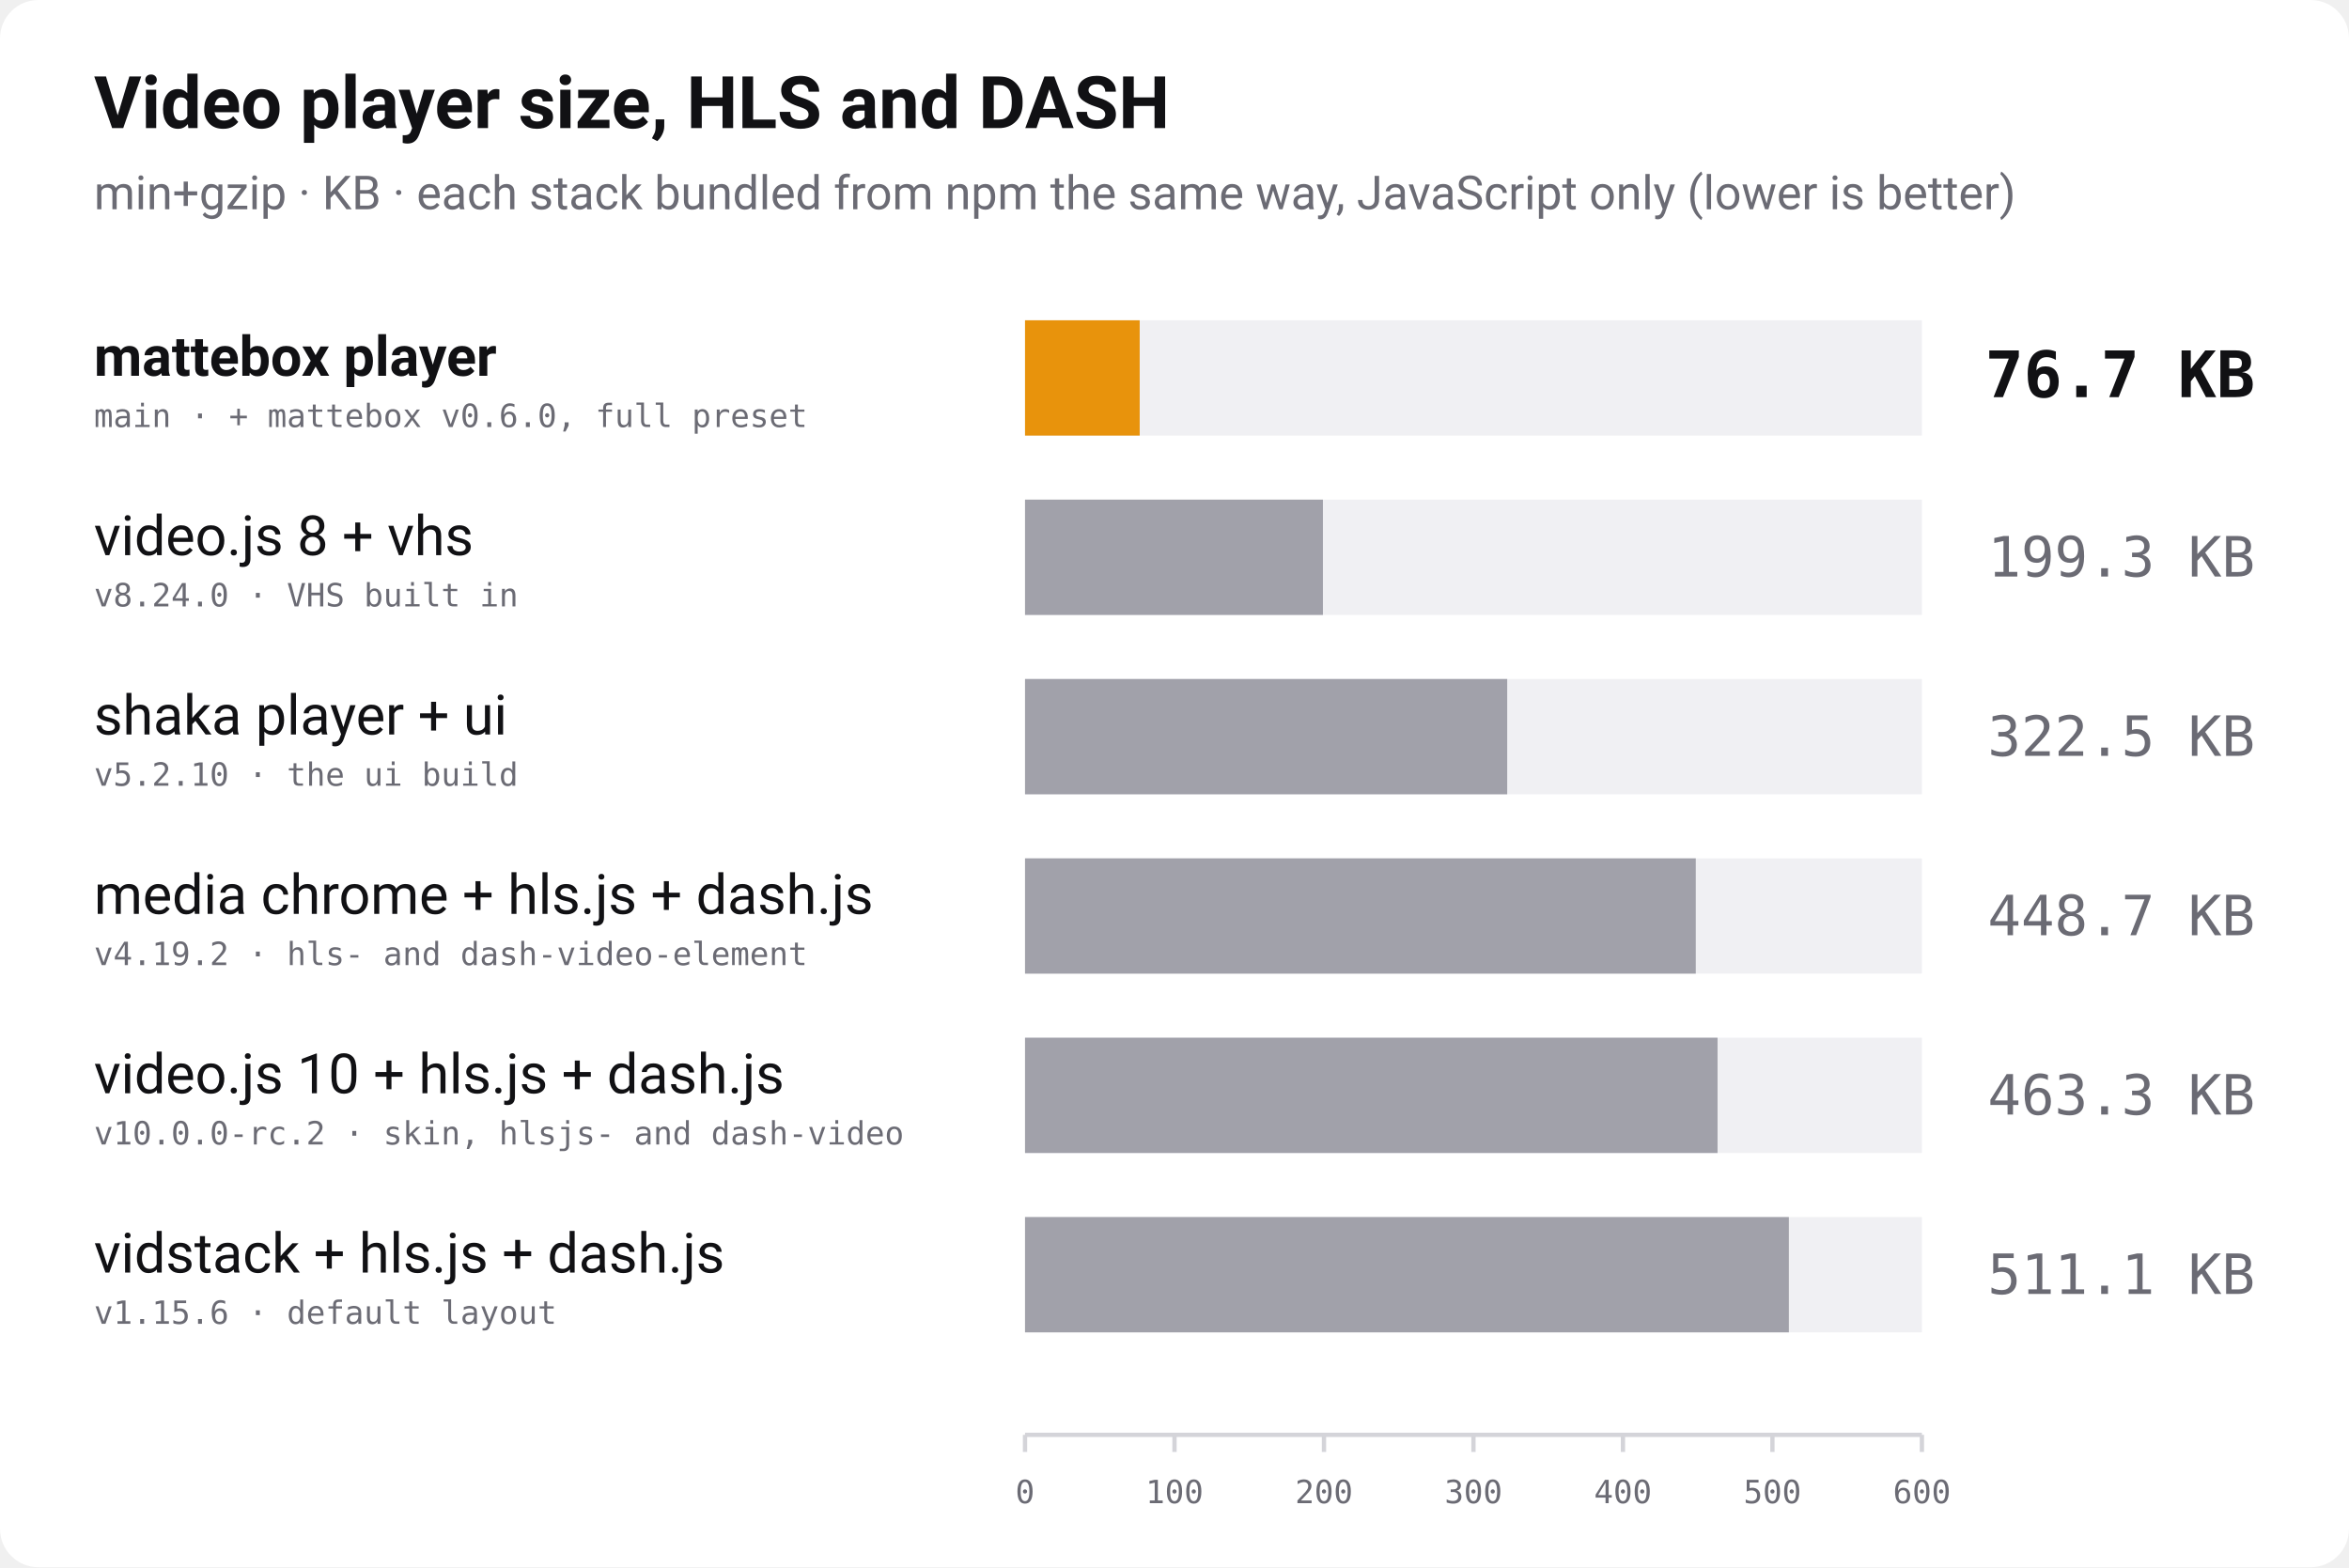
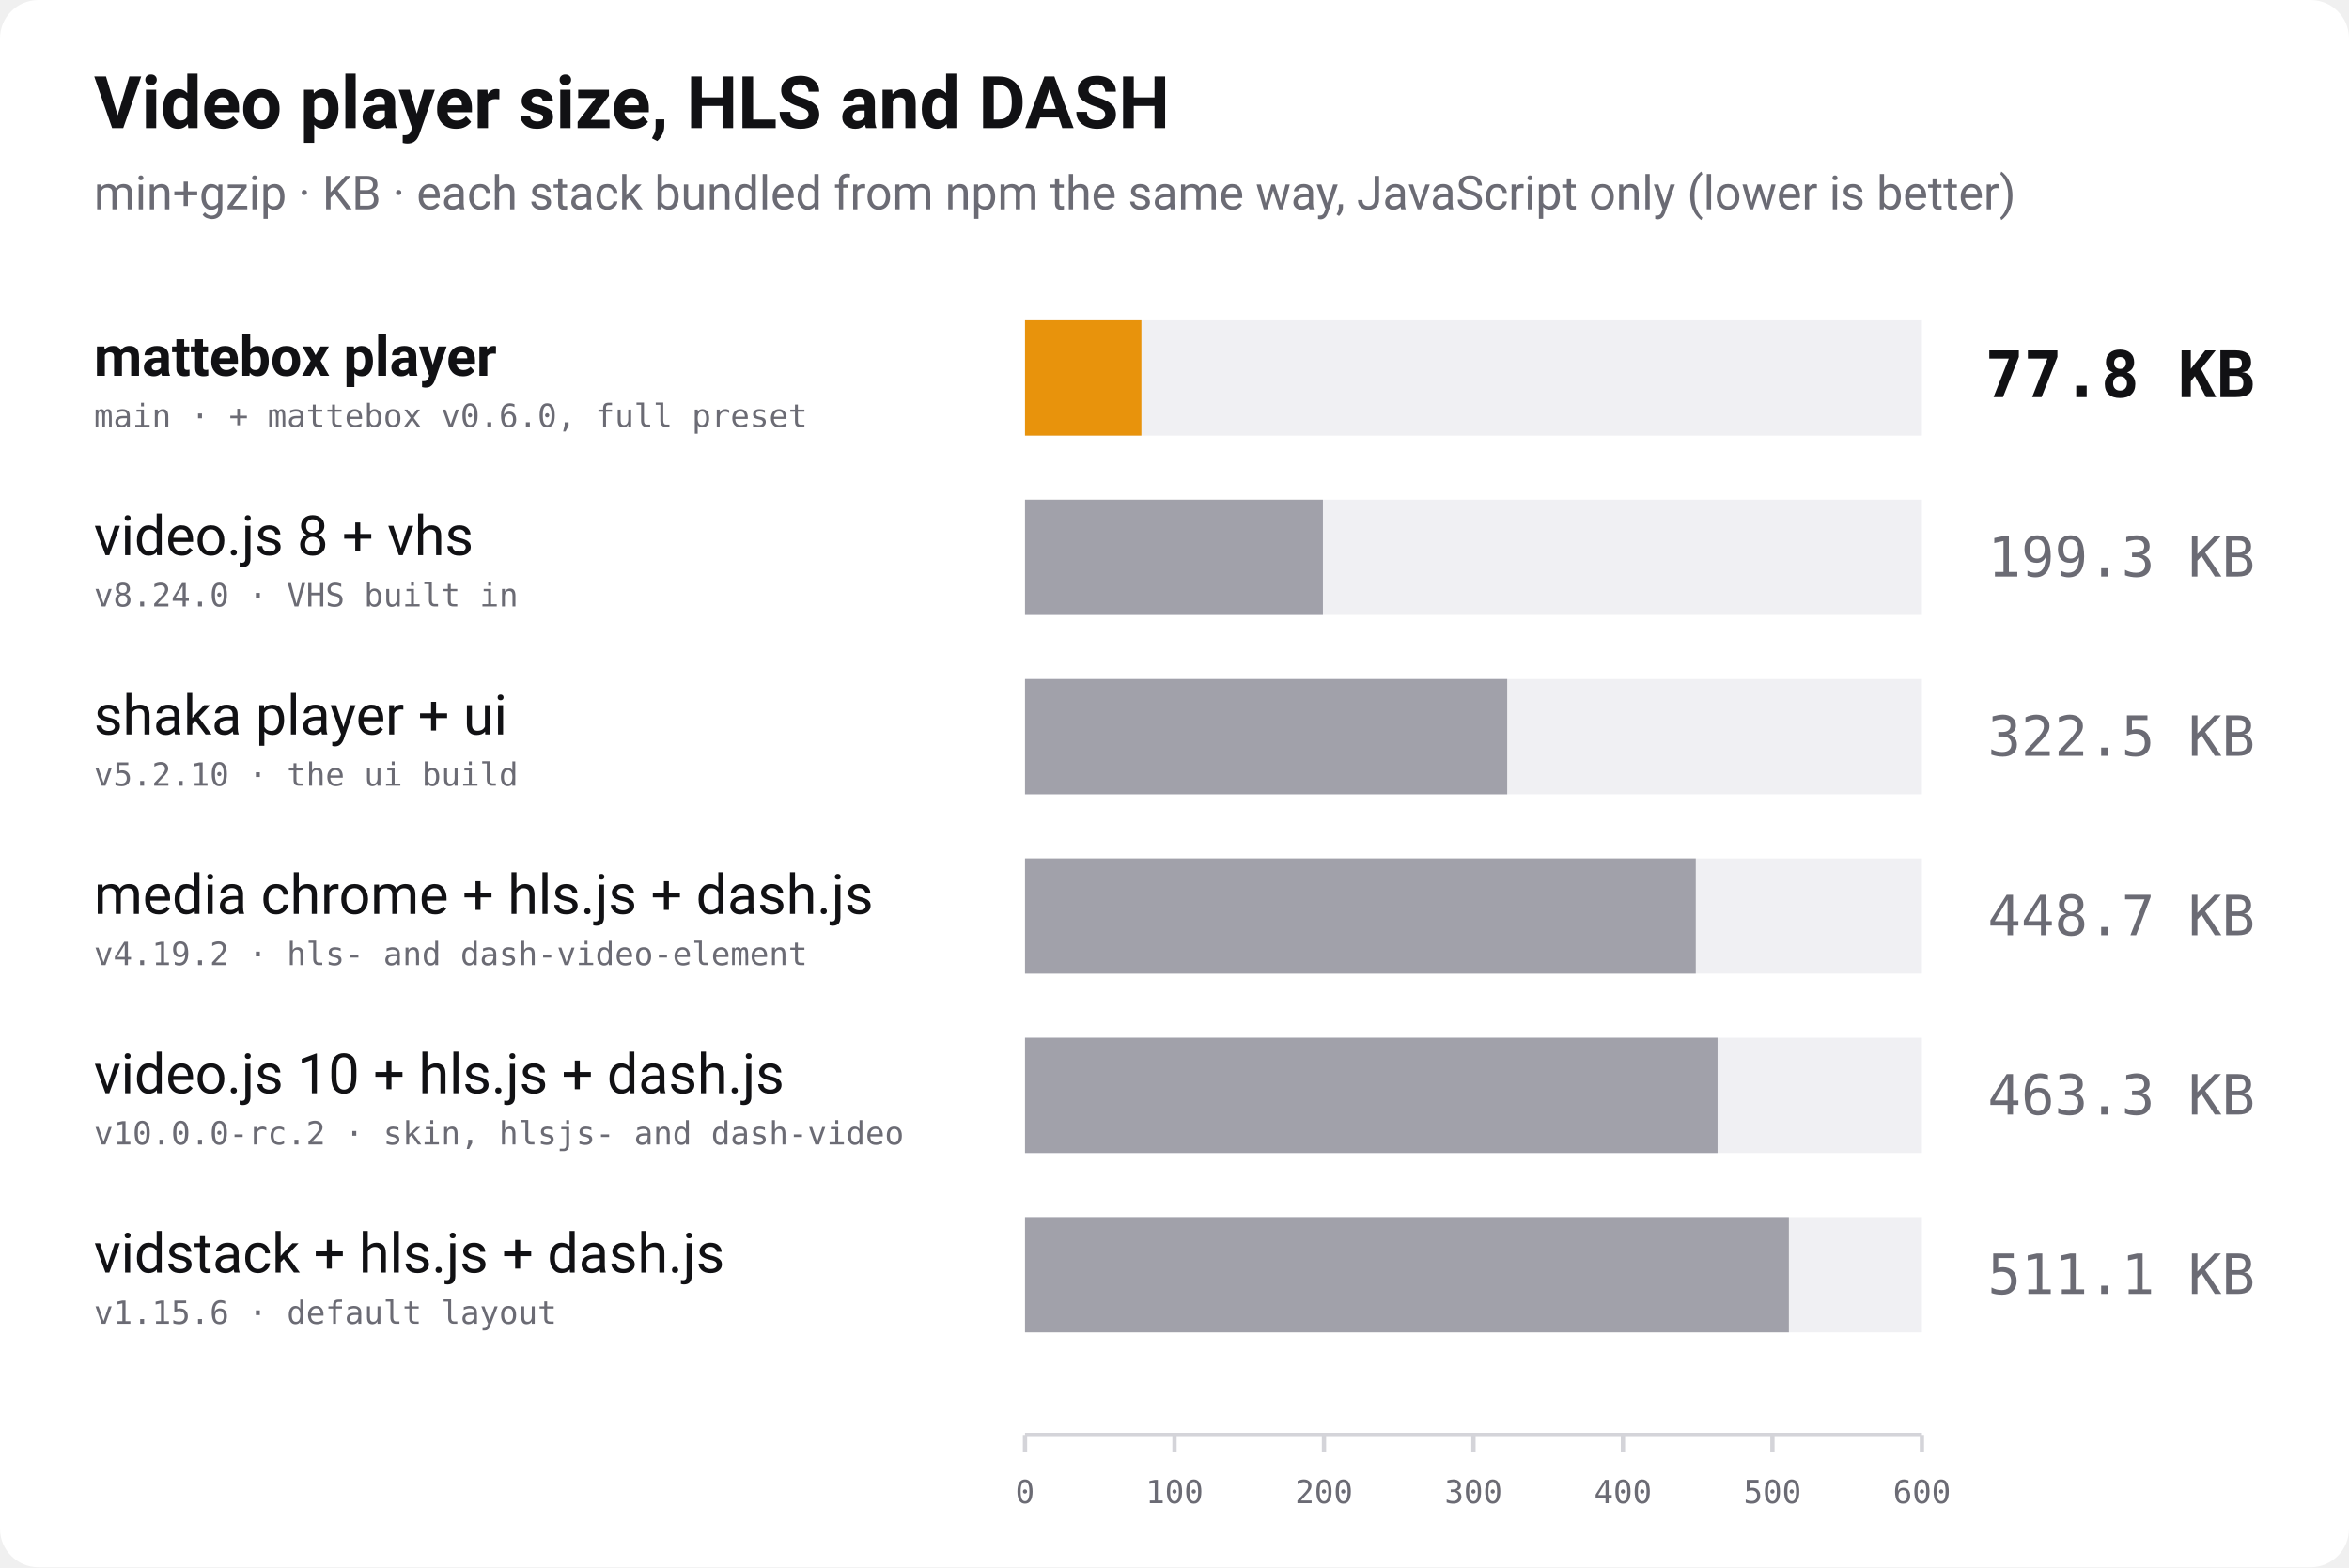
<svg xmlns="http://www.w3.org/2000/svg" width="1100" height="734" viewBox="0 0 1100 734" role="img" aria-label="Bundle size of video players with HLS and DASH playback, min+gzip, lower is better">
  <rect width="1100" height="734" rx="18" fill="#ffffff" />
  <text x="44" y="60" font-family="-apple-system, 'Segoe UI', Roboto, Helvetica, Arial, sans-serif" font-size="34" font-weight="700" fill="#111114">Video player size, HLS and DASH</text>
  <text x="44" y="98" font-family="-apple-system, 'Segoe UI', Roboto, Helvetica, Arial, sans-serif" font-size="22" fill="#6b6b74">min+gzip · KB · each stack bundled from npm the same way, JavaScript only (lower is better)</text>
  <text x="44" y="176" font-family="-apple-system, 'Segoe UI', Roboto, Helvetica, Arial, sans-serif" font-size="26" font-weight="700" fill="#111114">mattebox player</text>
  <text x="44" y="200" font-family="ui-monospace, 'SF Mono', Menlo, Consolas, monospace" font-size="15" fill="#6b6b74">main · + mattebox v0.6.0, full preset</text>
  <rect x="480" y="150" width="420" height="54" fill="#f0f0f3" />
-   <rect x="480" y="150" width="53.7" height="54" fill="#e8930c" />
-   <text x="1056" y="186" text-anchor="end" font-family="ui-monospace, 'SF Mono', Menlo, Consolas, monospace" font-size="30" font-weight="700" fill="#111114">76.7 KB</text>
+   <rect x="480" y="150" width="54.5" height="54" fill="#e8930c" />
+   <text x="1056" y="186" text-anchor="end" font-family="ui-monospace, 'SF Mono', Menlo, Consolas, monospace" font-size="30" font-weight="700" fill="#111114">77.8 KB</text>
  <text x="44" y="260" font-family="-apple-system, 'Segoe UI', Roboto, Helvetica, Arial, sans-serif" font-size="26" font-weight="400" fill="#111114">video.js 8 + vhs</text>
  <text x="44" y="284" font-family="ui-monospace, 'SF Mono', Menlo, Consolas, monospace" font-size="15" fill="#6b6b74">v8.24.0 · VHS built in</text>
  <rect x="480" y="234" width="420" height="54" fill="#f0f0f3" />
  <rect x="480" y="234" width="139.5" height="54" fill="#a1a1aa" />
  <text x="1056" y="270" text-anchor="end" font-family="ui-monospace, 'SF Mono', Menlo, Consolas, monospace" font-size="26" font-weight="400" fill="#6b6b74">199.3 KB</text>
  <text x="44" y="344" font-family="-apple-system, 'Segoe UI', Roboto, Helvetica, Arial, sans-serif" font-size="26" font-weight="400" fill="#111114">shaka player + ui</text>
  <text x="44" y="368" font-family="ui-monospace, 'SF Mono', Menlo, Consolas, monospace" font-size="15" fill="#6b6b74">v5.2.10 · the ui build</text>
  <rect x="480" y="318" width="420" height="54" fill="#f0f0f3" />
  <rect x="480" y="318" width="225.8" height="54" fill="#a1a1aa" />
  <text x="1056" y="354" text-anchor="end" font-family="ui-monospace, 'SF Mono', Menlo, Consolas, monospace" font-size="26" font-weight="400" fill="#6b6b74">322.5 KB</text>
  <text x="44" y="428" font-family="-apple-system, 'Segoe UI', Roboto, Helvetica, Arial, sans-serif" font-size="26" font-weight="400" fill="#111114">media chrome + hls.js + dash.js</text>
  <text x="44" y="452" font-family="ui-monospace, 'SF Mono', Menlo, Consolas, monospace" font-size="15" fill="#6b6b74">v4.19.2 · hls- and dash-video-element</text>
  <rect x="480" y="402" width="420" height="54" fill="#f0f0f3" />
  <rect x="480" y="402" width="314.1" height="54" fill="#a1a1aa" />
  <text x="1056" y="438" text-anchor="end" font-family="ui-monospace, 'SF Mono', Menlo, Consolas, monospace" font-size="26" font-weight="400" fill="#6b6b74">448.7 KB</text>
  <text x="44" y="512" font-family="-apple-system, 'Segoe UI', Roboto, Helvetica, Arial, sans-serif" font-size="26" font-weight="400" fill="#111114">video.js 10 + hls.js + dash.js</text>
  <text x="44" y="536" font-family="ui-monospace, 'SF Mono', Menlo, Consolas, monospace" font-size="15" fill="#6b6b74">v10.0.0-rc.2 · skin, hlsjs- and dash-video</text>
  <rect x="480" y="486" width="420" height="54" fill="#f0f0f3" />
  <rect x="480" y="486" width="324.3" height="54" fill="#a1a1aa" />
  <text x="1056" y="522" text-anchor="end" font-family="ui-monospace, 'SF Mono', Menlo, Consolas, monospace" font-size="26" font-weight="400" fill="#6b6b74">463.3 KB</text>
  <text x="44" y="596" font-family="-apple-system, 'Segoe UI', Roboto, Helvetica, Arial, sans-serif" font-size="26" font-weight="400" fill="#111114">vidstack + hls.js + dash.js</text>
  <text x="44" y="620" font-family="ui-monospace, 'SF Mono', Menlo, Consolas, monospace" font-size="15" fill="#6b6b74">v1.15.6 · default layout</text>
  <rect x="480" y="570" width="420" height="54" fill="#f0f0f3" />
  <rect x="480" y="570" width="357.7" height="54" fill="#a1a1aa" />
  <text x="1056" y="606" text-anchor="end" font-family="ui-monospace, 'SF Mono', Menlo, Consolas, monospace" font-size="26" font-weight="400" fill="#6b6b74">511.1 KB</text>
  <line x1="480" y1="672" x2="900" y2="672" stroke="#d4d4d9" stroke-width="2" />
  <line x1="480.0" y1="672" x2="480.0" y2="680" stroke="#d4d4d9" stroke-width="2" />
  <text x="480.0" y="704" text-anchor="middle" font-family="ui-monospace, 'SF Mono', Menlo, Consolas, monospace" font-size="15" fill="#6b6b74">0</text>
  <line x1="550.0" y1="672" x2="550.0" y2="680" stroke="#d4d4d9" stroke-width="2" />
  <text x="550.0" y="704" text-anchor="middle" font-family="ui-monospace, 'SF Mono', Menlo, Consolas, monospace" font-size="15" fill="#6b6b74">100</text>
  <line x1="620.0" y1="672" x2="620.0" y2="680" stroke="#d4d4d9" stroke-width="2" />
  <text x="620.0" y="704" text-anchor="middle" font-family="ui-monospace, 'SF Mono', Menlo, Consolas, monospace" font-size="15" fill="#6b6b74">200</text>
  <line x1="690.0" y1="672" x2="690.0" y2="680" stroke="#d4d4d9" stroke-width="2" />
  <text x="690.0" y="704" text-anchor="middle" font-family="ui-monospace, 'SF Mono', Menlo, Consolas, monospace" font-size="15" fill="#6b6b74">300</text>
  <line x1="760.0" y1="672" x2="760.0" y2="680" stroke="#d4d4d9" stroke-width="2" />
  <text x="760.0" y="704" text-anchor="middle" font-family="ui-monospace, 'SF Mono', Menlo, Consolas, monospace" font-size="15" fill="#6b6b74">400</text>
  <line x1="830.0" y1="672" x2="830.0" y2="680" stroke="#d4d4d9" stroke-width="2" />
  <text x="830.0" y="704" text-anchor="middle" font-family="ui-monospace, 'SF Mono', Menlo, Consolas, monospace" font-size="15" fill="#6b6b74">500</text>
  <line x1="900.0" y1="672" x2="900.0" y2="680" stroke="#d4d4d9" stroke-width="2" />
  <text x="900.0" y="704" text-anchor="middle" font-family="ui-monospace, 'SF Mono', Menlo, Consolas, monospace" font-size="15" fill="#6b6b74">600</text>
</svg>
